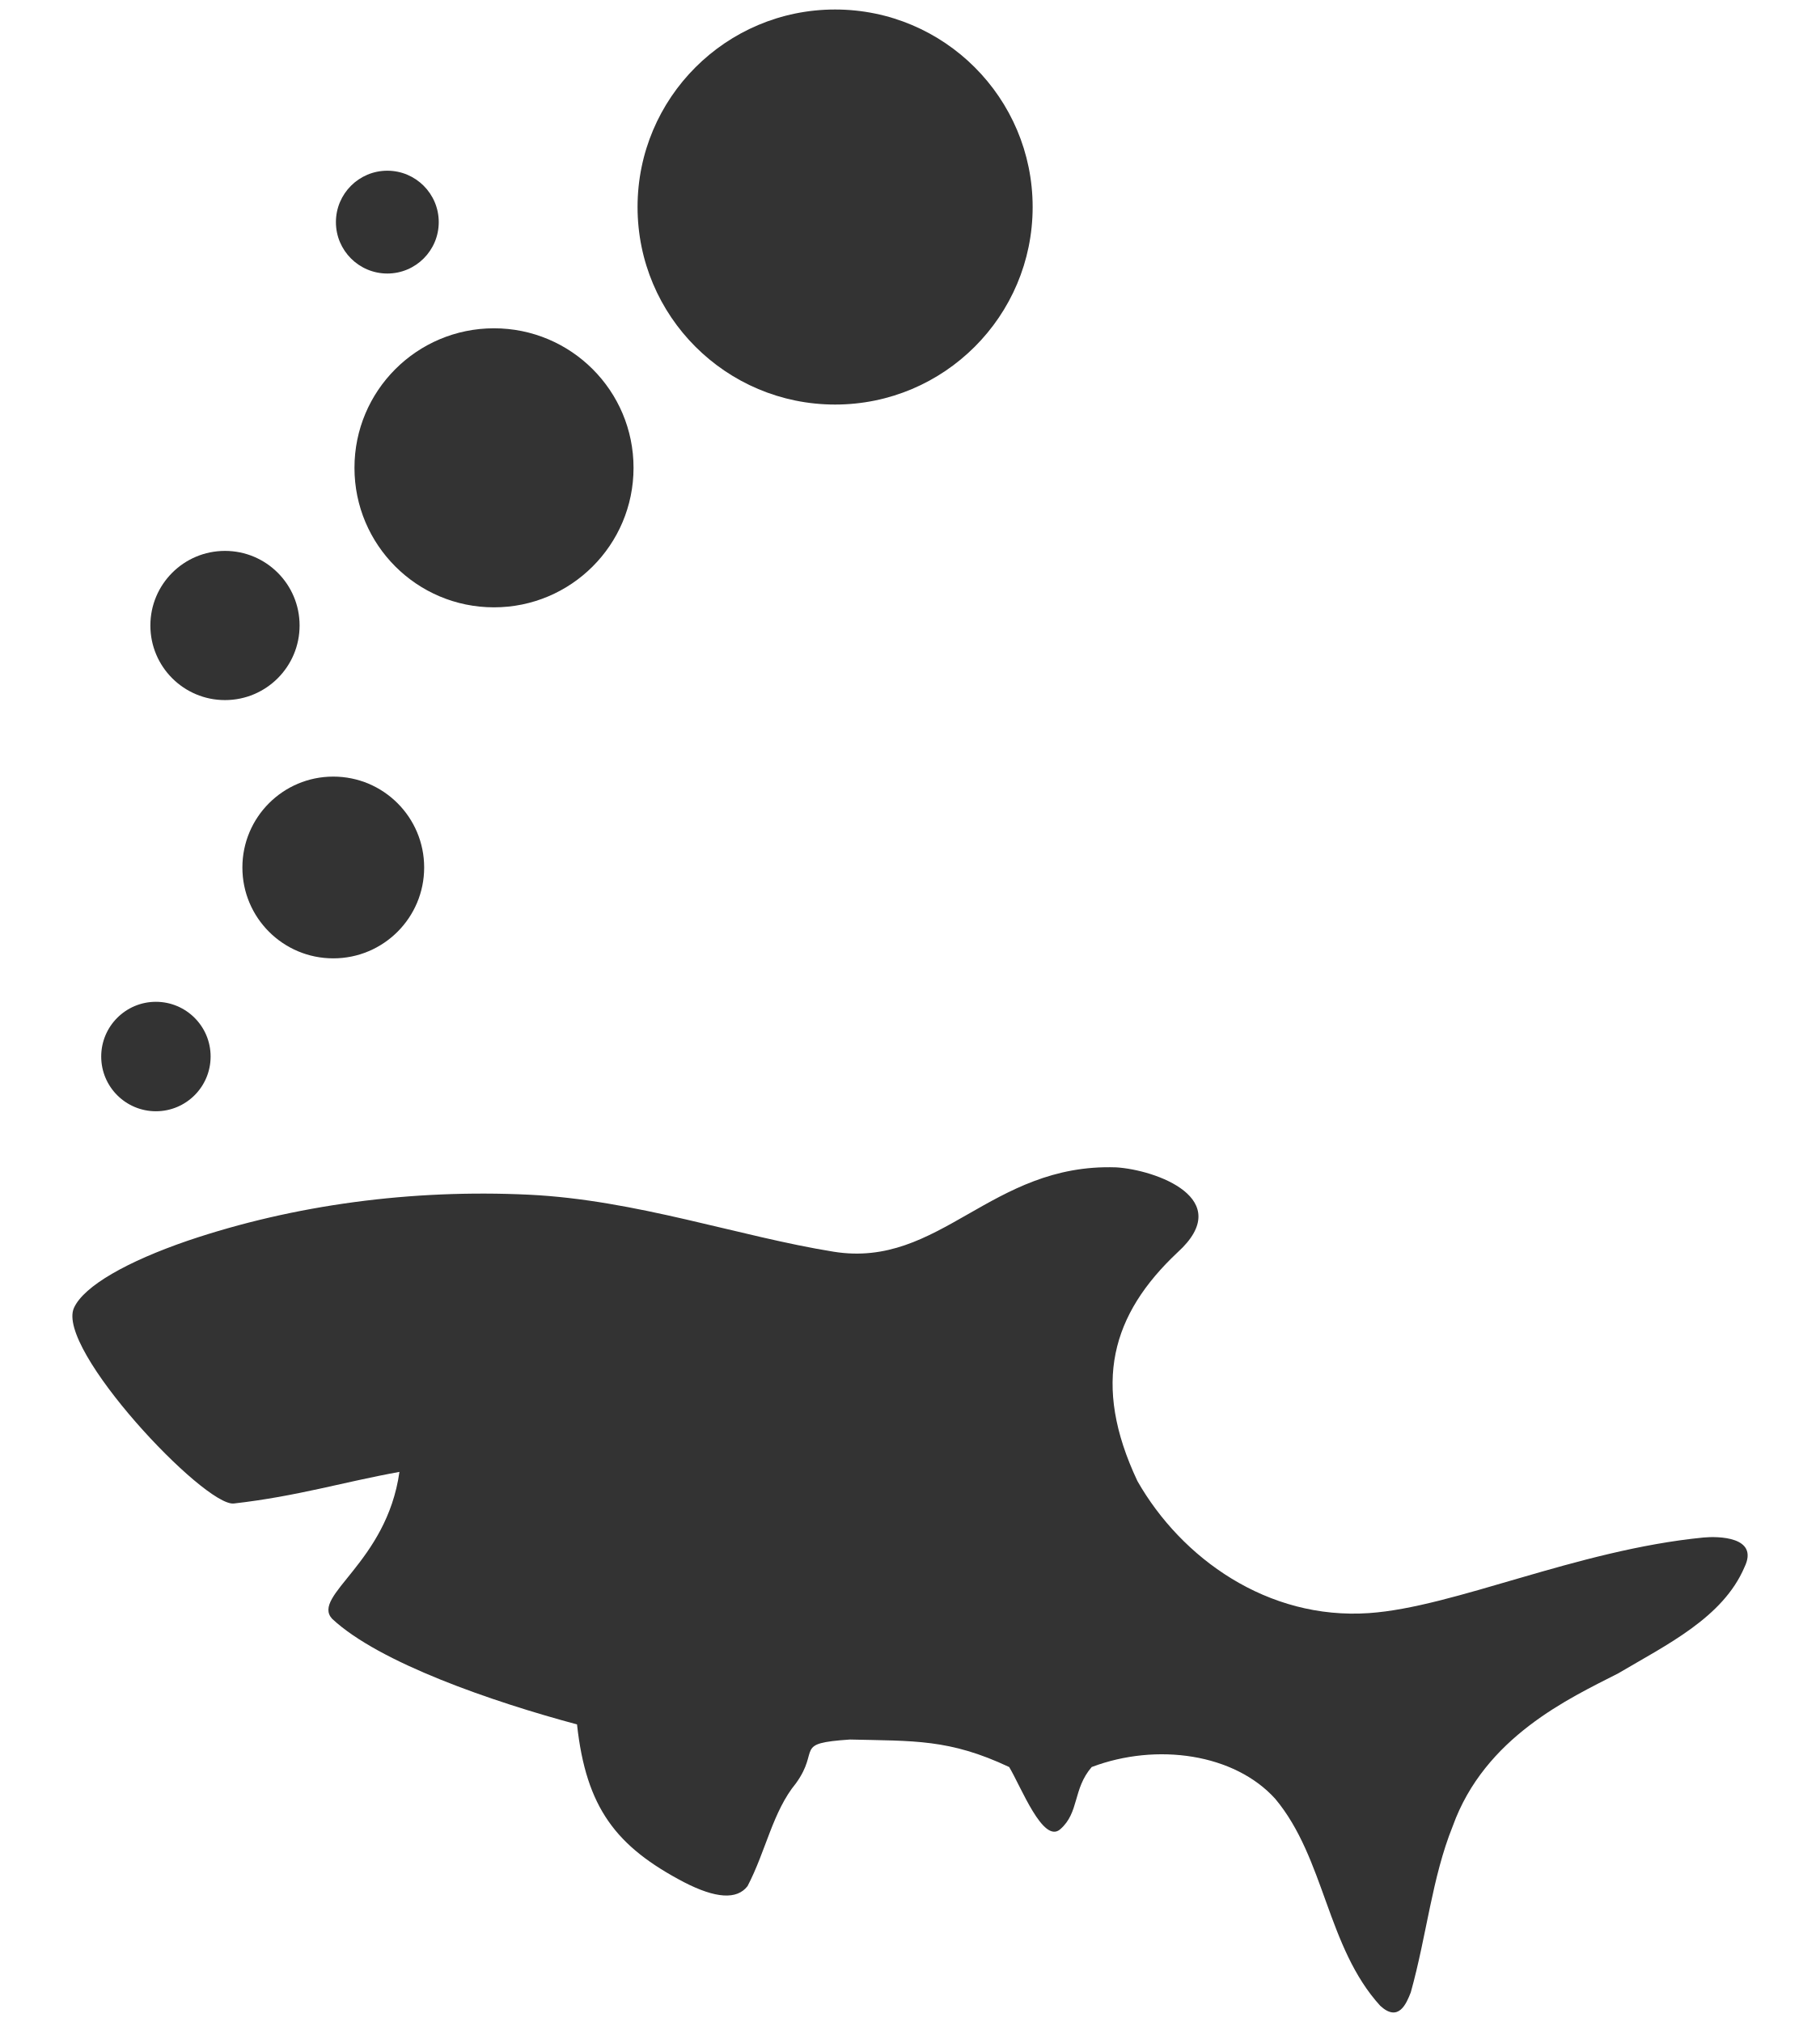
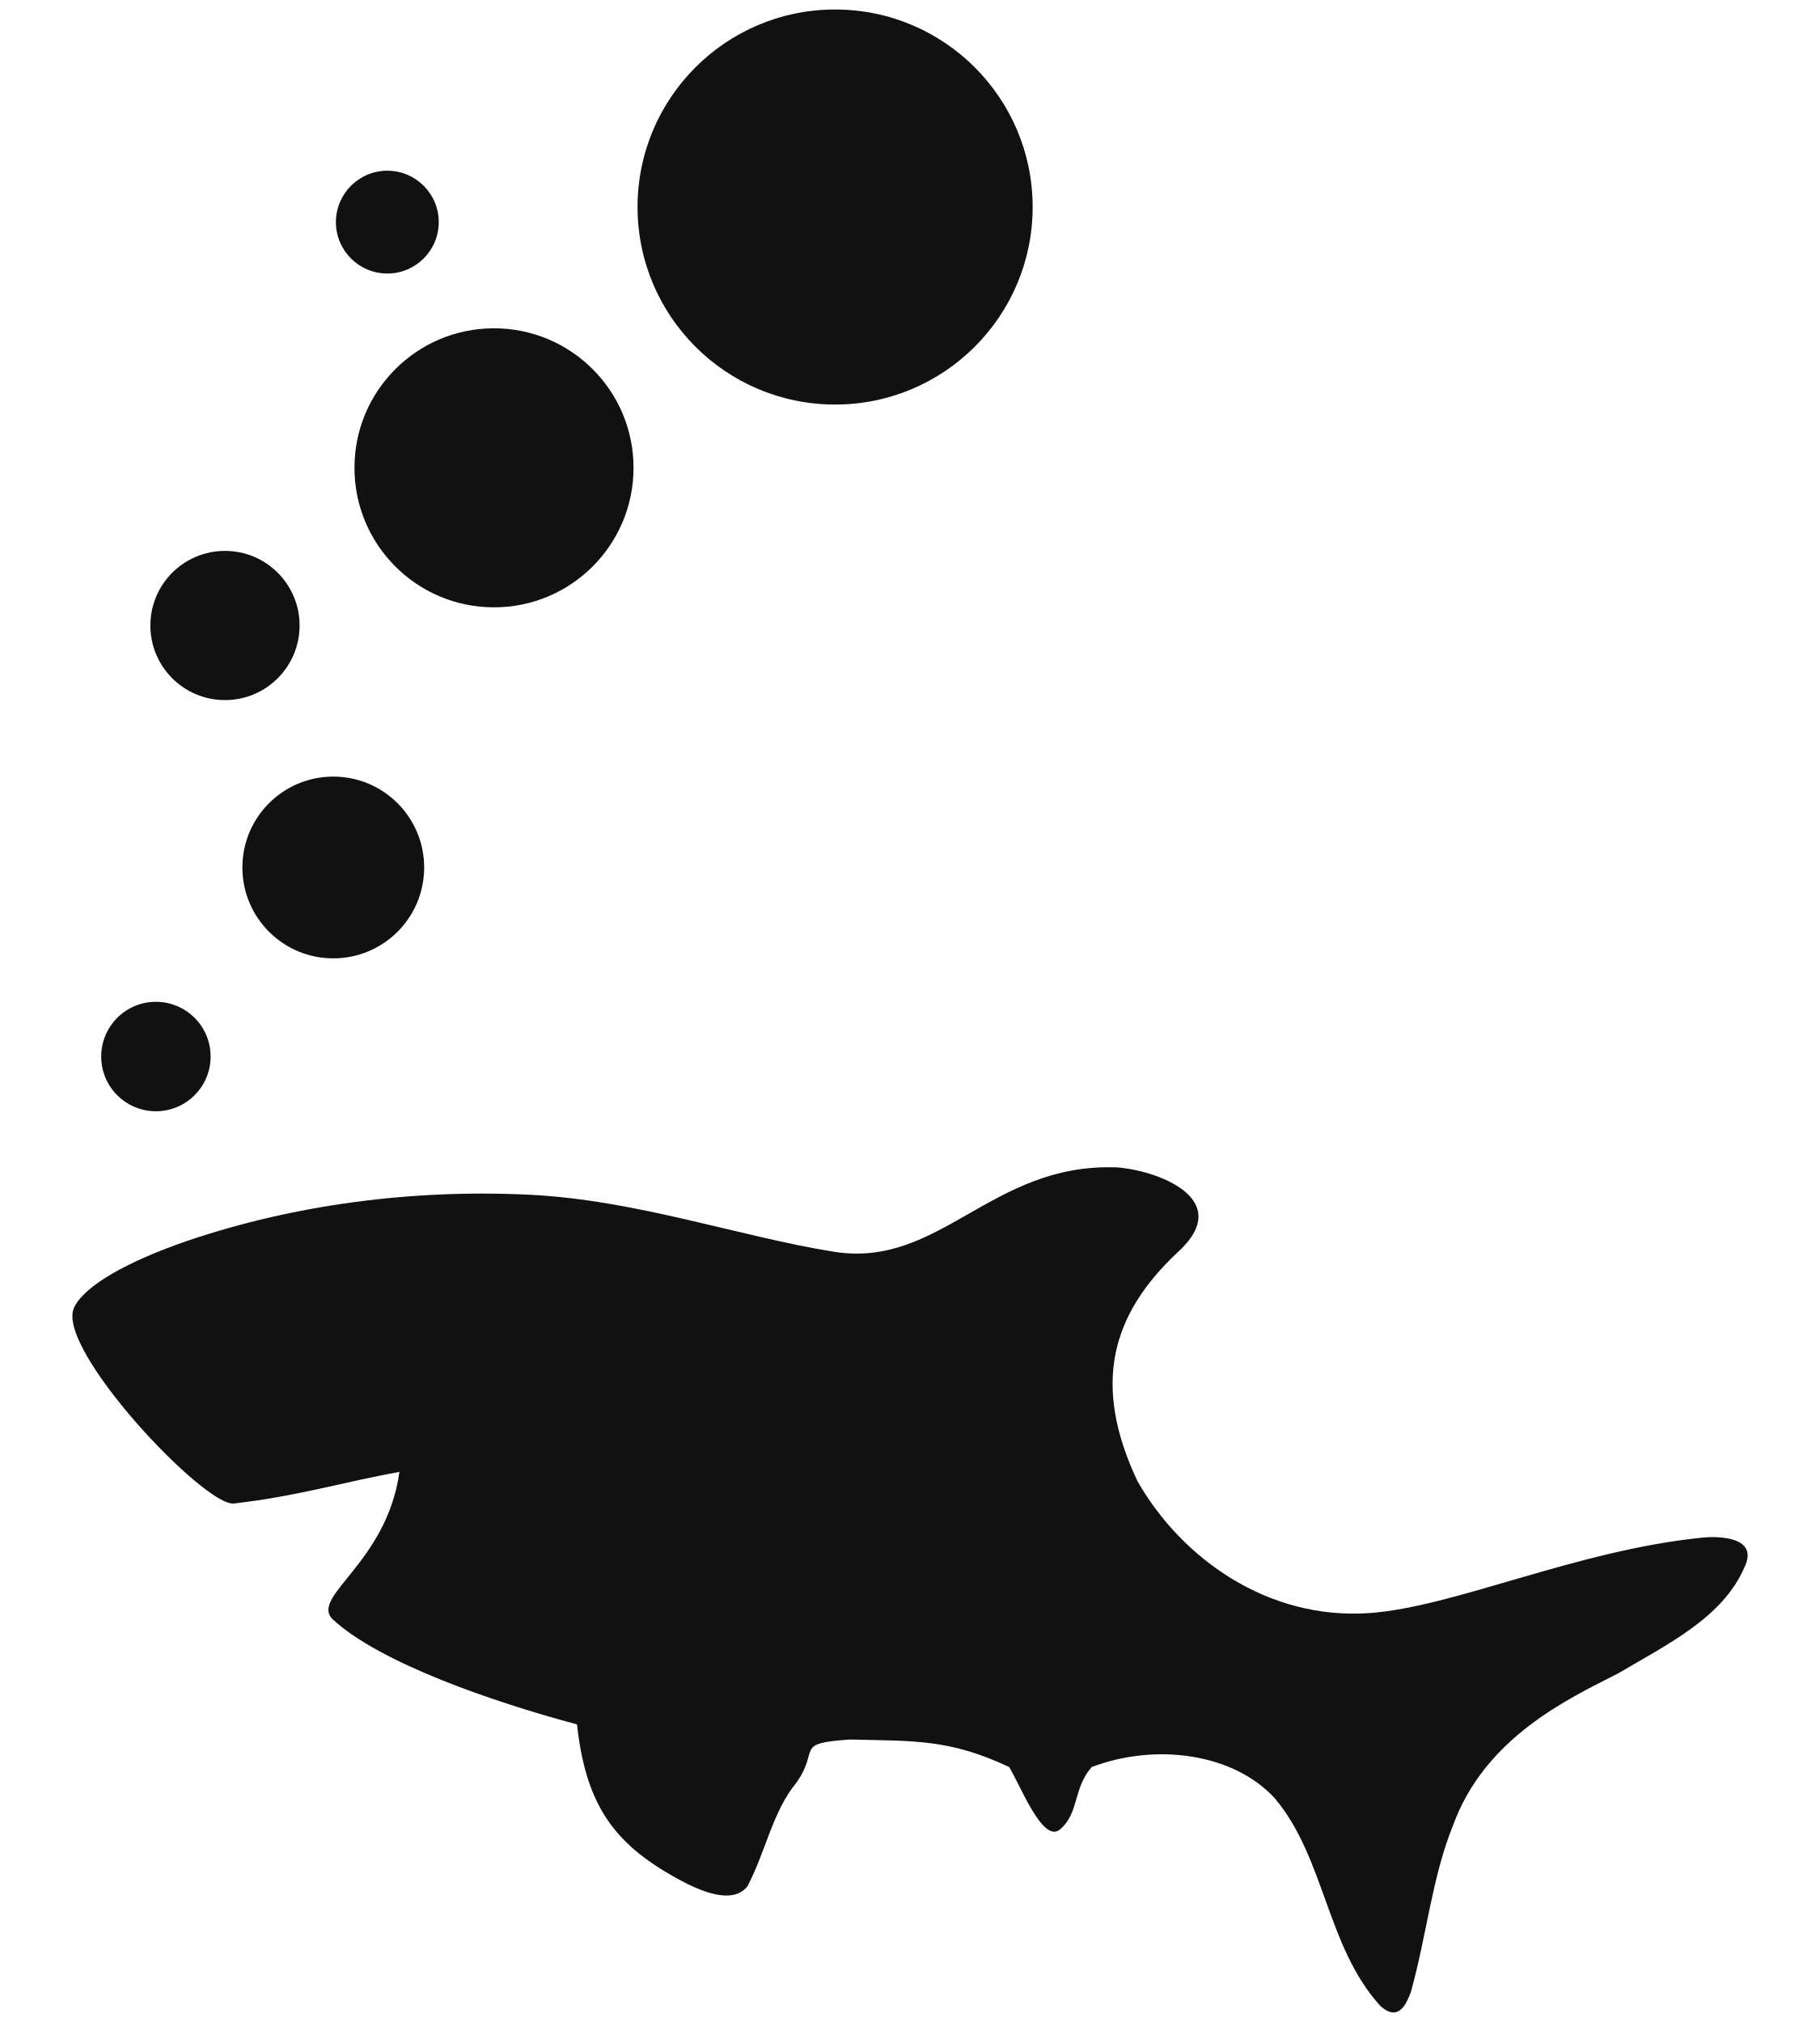
<svg xmlns="http://www.w3.org/2000/svg" width="72" height="80" version="1.1">
-   <path style="fill:#333" d="m 33.037,0.376 c -4.316,-4.2747e-4 -7.815,3.499 -7.815,7.815 0,4.316 3.499,7.815 7.815,7.815 4.316,4.27e-4 7.815,-3.499 7.815,-7.815 0,-4.316 -3.499,-7.815 -7.815,-7.815 z M 15.323,6.754 c -1.123,-6.19e-5 -2.034,0.911 -2.034,2.034 -6.4e-5,1.123 0.911,2.034 2.034,2.034 1.123,6.4e-5 2.034,-0.911 2.034,-2.034 6.5e-5,-1.123 -0.911,-2.034 -2.034,-2.034 z m 4.218,6.235 c -3.049,6.41e-4 -5.52,2.473 -5.518,5.522 0,3.047 2.471,5.518 5.518,5.518 3.049,0.001 5.521,-2.47 5.522,-5.518 0.002,-3.05 -2.472,-5.523 -5.522,-5.522 z M 8.902,21.796 c -1.63,-0.001 -2.953,1.32 -2.953,2.95 -0.002,1.632 1.322,2.954 2.953,2.953 1.63,-6.42e-4 2.951,-1.323 2.95,-2.953 0,-1.629 -1.321,-2.949 -2.95,-2.95 z m 4.281,8.93 c -1.985,2.13e-4 -3.593,1.609 -3.594,3.594 -0.002,1.986 1.608,3.597 3.594,3.597 1.987,0.002 3.599,-1.61 3.597,-3.597 0,-1.986 -1.611,-3.595 -3.597,-3.594 z m -7.015,8.91 c -1.196,4.27e-4 -2.165,0.971 -2.164,2.167 0,1.195 0.969,2.163 2.164,2.164 1.195,-4.27e-4 2.163,-0.969 2.164,-2.164 0.002,-1.196 -0.968,-2.166 -2.164,-2.167 z m 37.979,6.55 c -4.957,-0.168 -6.961,4.014 -11.166,3.338 -3.742,-0.601 -7.823,-2.053 -12.059,-2.256 -4.63,-0.222 -9.291,0.397 -13.489,1.818 -2.393,0.821 -4.111,1.79 -4.506,2.658 -0.736,1.617 5.146,7.857 6.321,7.742 2.527,-0.289 4.31,-0.845 6.554,-1.251 -0.505,3.598 -3.497,4.897 -2.665,5.81 1.858,1.741 6.35,3.286 9.69,4.181 0.36,3.305 1.548,4.835 4.231,6.242 1.254,0.647 2.096,0.701 2.515,0.156 0.727,-1.39 0.995,-2.952 1.915,-4.068 0.981,-1.359 -0.126,-1.577 2.137,-1.732 2.529,0.061 3.933,-0.026 6.298,1.088 0.47,0.779 1.343,3.055 2.021,2.462 0.76,-0.665 0.491,-1.589 1.244,-2.462 2.579,-0.975 5.654,-0.526 7.264,1.261 1.965,2.353 2.036,5.865 4.151,8.186 0.728,0.669 1.036,-0.093 1.208,-0.531 0.636,-2.279 0.837,-4.532 1.659,-6.574 1.27,-3.535 4.618,-5.061 6.544,-6.046 1.929,-1.14 4.146,-2.208 4.997,-4.201 0.595,-1.221 -1.066,-1.23 -1.626,-1.175 -5.029,0.495 -9.859,2.76 -13.23,2.99 -4.007,0.274 -7.417,-2.166 -9.159,-5.226 -1.818,-3.857 -1.011,-6.603 1.589,-9.046 2.335,-2.12 -0.858,-3.268 -2.439,-3.365 z" />
+   <path style="fill:#111" d="m 33.037,0.376 c -4.316,-4.2747e-4 -7.815,3.499 -7.815,7.815 0,4.316 3.499,7.815 7.815,7.815 4.316,4.27e-4 7.815,-3.499 7.815,-7.815 0,-4.316 -3.499,-7.815 -7.815,-7.815 z M 15.323,6.754 c -1.123,-6.19e-5 -2.034,0.911 -2.034,2.034 -6.4e-5,1.123 0.911,2.034 2.034,2.034 1.123,6.4e-5 2.034,-0.911 2.034,-2.034 6.5e-5,-1.123 -0.911,-2.034 -2.034,-2.034 z m 4.218,6.235 c -3.049,6.41e-4 -5.52,2.473 -5.518,5.522 0,3.047 2.471,5.518 5.518,5.518 3.049,0.001 5.521,-2.47 5.522,-5.518 0.002,-3.05 -2.472,-5.523 -5.522,-5.522 z M 8.902,21.796 c -1.63,-0.001 -2.953,1.32 -2.953,2.95 -0.002,1.632 1.322,2.954 2.953,2.953 1.63,-6.42e-4 2.951,-1.323 2.95,-2.953 0,-1.629 -1.321,-2.949 -2.95,-2.95 z m 4.281,8.93 c -1.985,2.13e-4 -3.593,1.609 -3.594,3.594 -0.002,1.986 1.608,3.597 3.594,3.597 1.987,0.002 3.599,-1.61 3.597,-3.597 0,-1.986 -1.611,-3.595 -3.597,-3.594 z m -7.015,8.91 c -1.196,4.27e-4 -2.165,0.971 -2.164,2.167 0,1.195 0.969,2.163 2.164,2.164 1.195,-4.27e-4 2.163,-0.969 2.164,-2.164 0.002,-1.196 -0.968,-2.166 -2.164,-2.167 z m 37.979,6.55 c -4.957,-0.168 -6.961,4.014 -11.166,3.338 -3.742,-0.601 -7.823,-2.053 -12.059,-2.256 -4.63,-0.222 -9.291,0.397 -13.489,1.818 -2.393,0.821 -4.111,1.79 -4.506,2.658 -0.736,1.617 5.146,7.857 6.321,7.742 2.527,-0.289 4.31,-0.845 6.554,-1.251 -0.505,3.598 -3.497,4.897 -2.665,5.81 1.858,1.741 6.35,3.286 9.69,4.181 0.36,3.305 1.548,4.835 4.231,6.242 1.254,0.647 2.096,0.701 2.515,0.156 0.727,-1.39 0.995,-2.952 1.915,-4.068 0.981,-1.359 -0.126,-1.577 2.137,-1.732 2.529,0.061 3.933,-0.026 6.298,1.088 0.47,0.779 1.343,3.055 2.021,2.462 0.76,-0.665 0.491,-1.589 1.244,-2.462 2.579,-0.975 5.654,-0.526 7.264,1.261 1.965,2.353 2.036,5.865 4.151,8.186 0.728,0.669 1.036,-0.093 1.208,-0.531 0.636,-2.279 0.837,-4.532 1.659,-6.574 1.27,-3.535 4.618,-5.061 6.544,-6.046 1.929,-1.14 4.146,-2.208 4.997,-4.201 0.595,-1.221 -1.066,-1.23 -1.626,-1.175 -5.029,0.495 -9.859,2.76 -13.23,2.99 -4.007,0.274 -7.417,-2.166 -9.159,-5.226 -1.818,-3.857 -1.011,-6.603 1.589,-9.046 2.335,-2.12 -0.858,-3.268 -2.439,-3.365 z" />
</svg>
